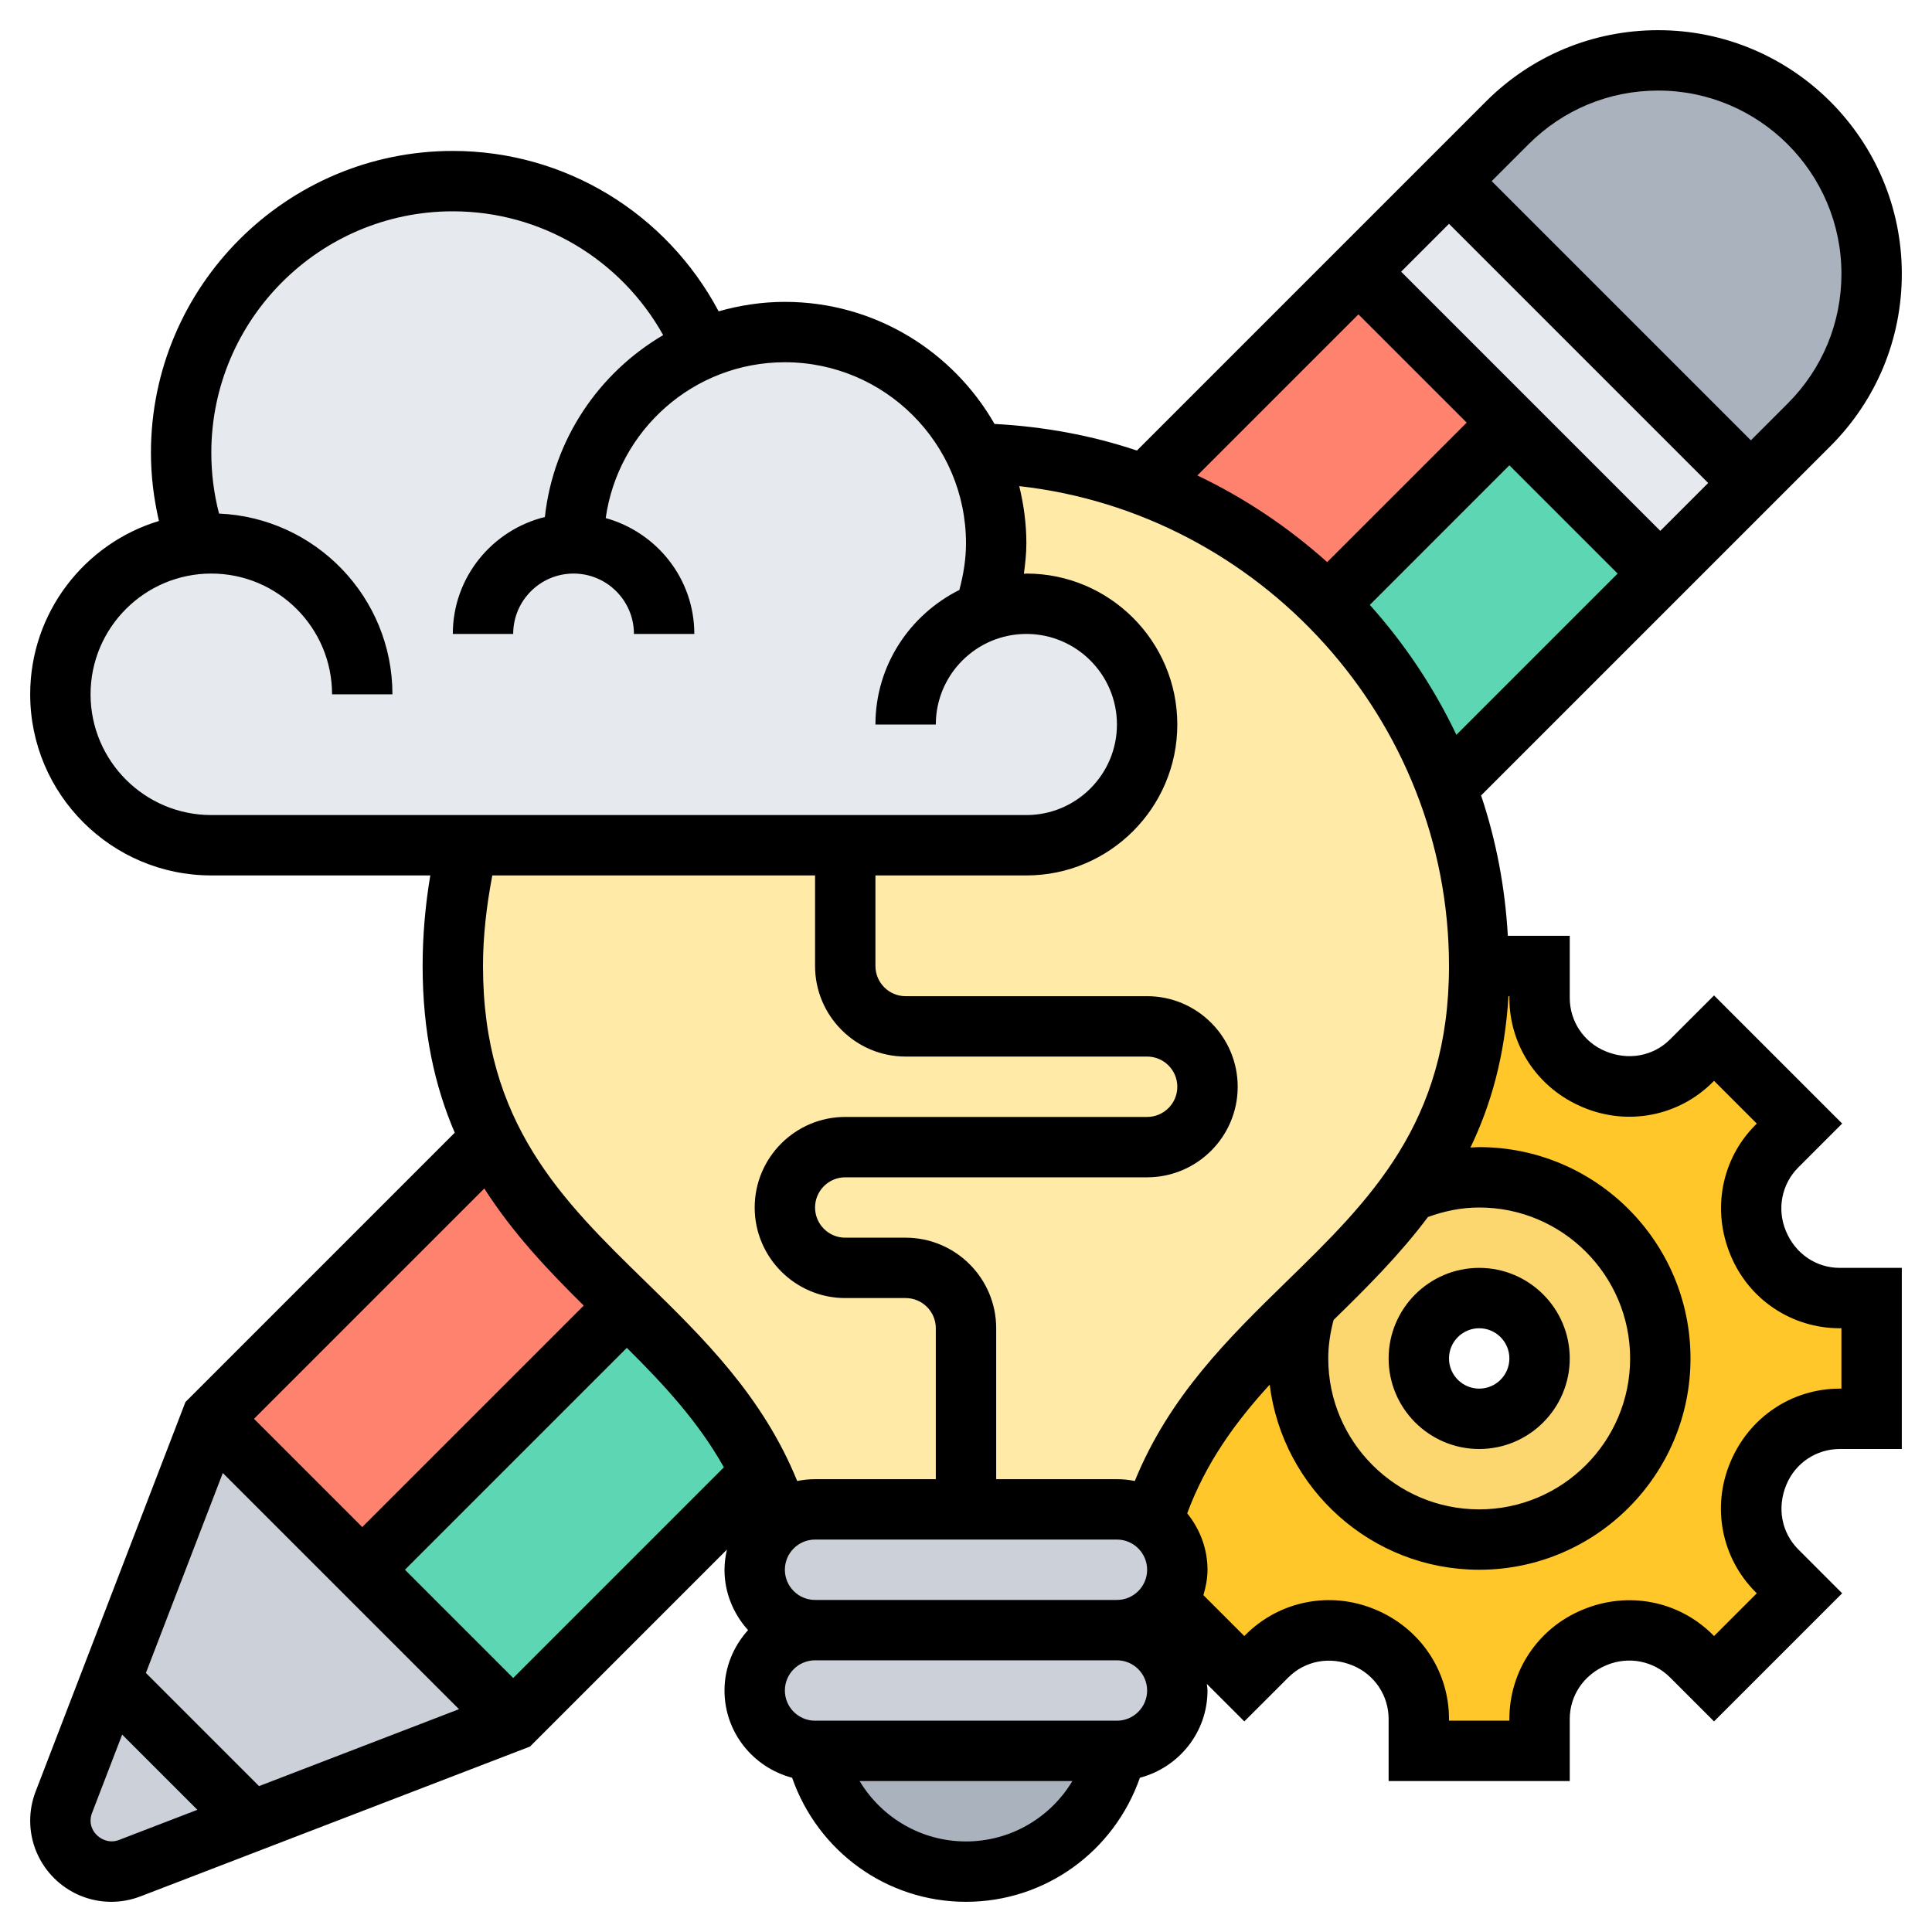
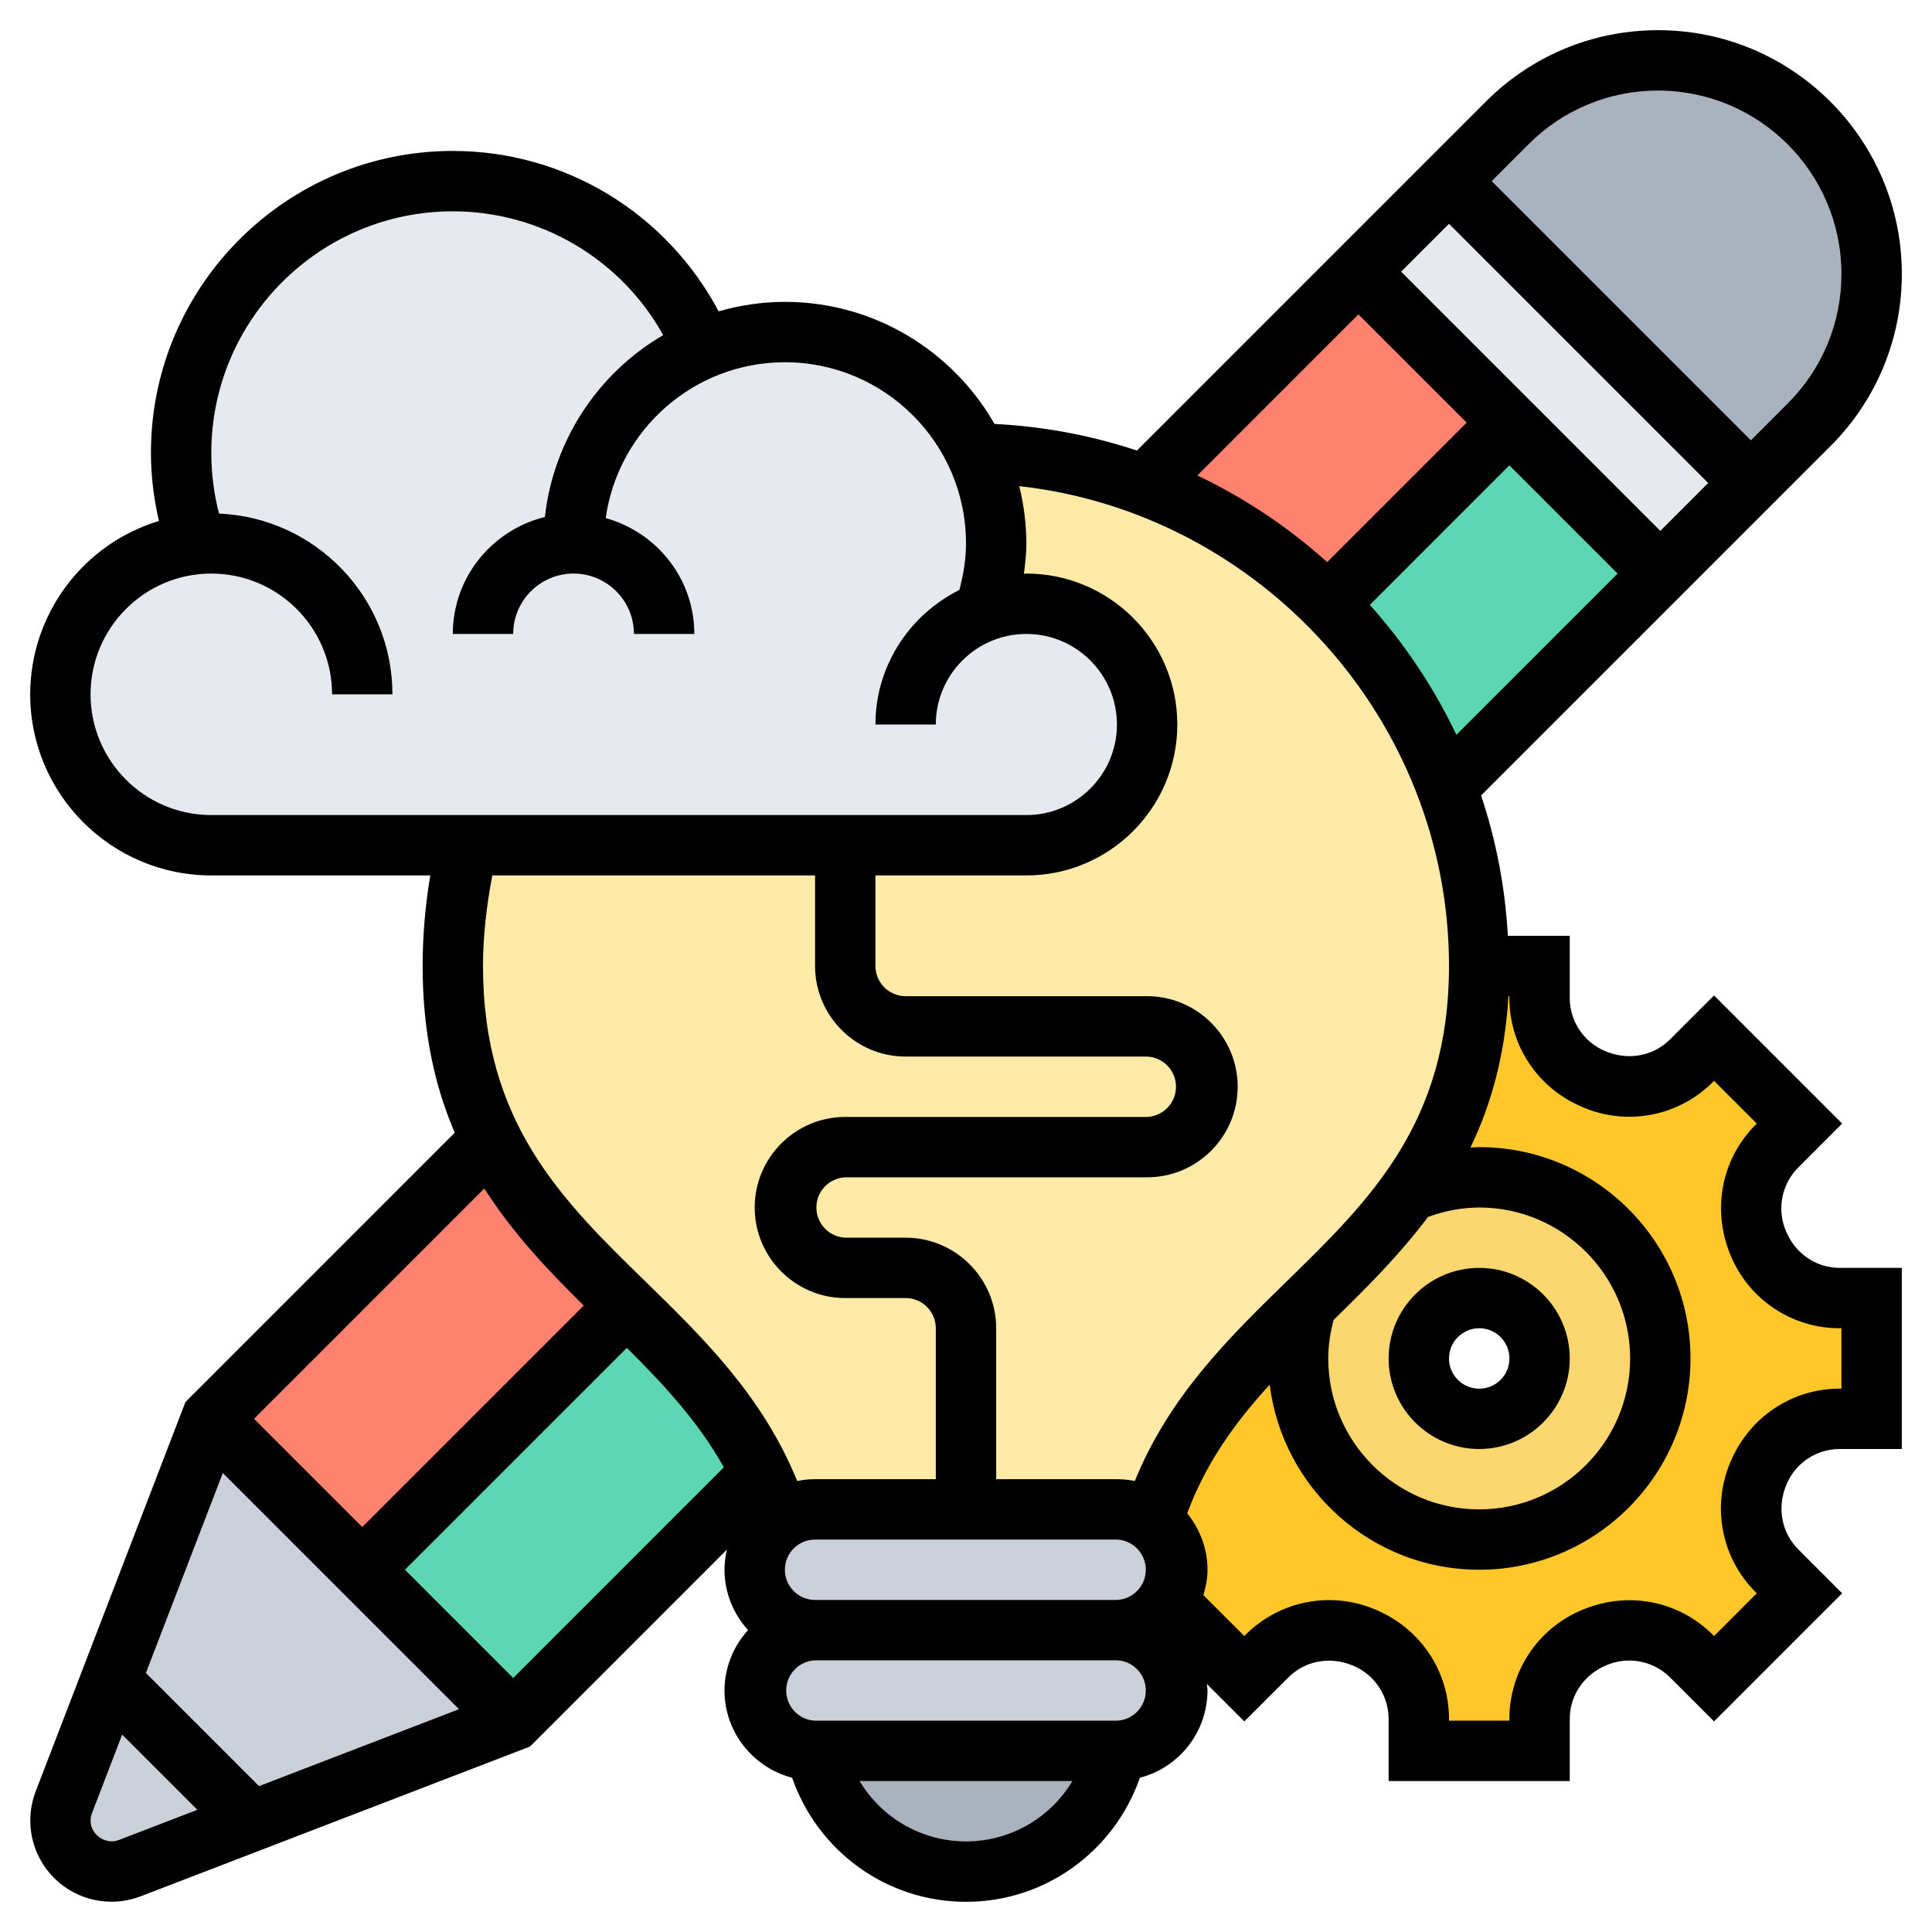
- <svg xmlns="http://www.w3.org/2000/svg" id="_x33_0" enable-background="new 0 0 64 64" height="512" viewBox="0 0 64 64" width="512">
+ <svg xmlns="http://www.w3.org/2000/svg" height="512" viewBox="0 0 64 64" width="512">
+   <path d="M55 19l-7.07 7.07c-.84-2.26-2.14-4.29-3.8-5.98l-.11-.11L50 14zM25.2 48.8L17 57l-5-5 8.76-8.76c1.69 1.65 3.37 3.3 4.44 5.56z" fill="#5cd6b3" />
+   <path d="M20.76 43.24L12 52l-5-5 9.27-9.27c.84 1.69 2.02 3.04 3.28 4.32.4.4.8.8 1.21 1.19zM50 14l-5.98 5.98a16.858 16.858 0 00-6.09-3.91L45 9z" fill="#ff826e" />
+   <path d="M62 9.07c0 1.88-.74 3.67-2.07 5L58 16 48 6l1.93-1.93a7.052 7.052 0 015-2.07c1.95 0 3.72.79 5 2.07S62 7.12 62 9.07z" fill="#aab2bd" />
+   <path d="M17 57L4.29 61.89a1.694 1.694 0 01-2.18-2.18L7 47l5 5z" fill="#ccd1d9" />
+   <path d="M58 16l-3 3-5-5-5-5 3-3z" fill="#e6e9ed" />
+   <path d="M51 33.05c0 1.19.71 2.25 1.8 2.7.01 0 .03.01.04.01 1.09.46 2.35.22 3.19-.62l.75-.75 2.83 2.83-.75.75c-.84.84-1.08 2.1-.62 3.19 0 .01.01.03.01.04.45 1.09 1.51 1.8 2.7 1.8H62v4h-1.05c-1.19 0-2.25.71-2.7 1.8 0 .01-.01.03-.01.04-.46 1.09-.22 2.35.62 3.19l.75.75-2.83 2.83-.75-.75c-.84-.84-2.1-1.08-3.19-.62-.01 0-.03.01-.04.01-1.09.45-1.8 1.51-1.8 2.7V58h-4v-1.05c0-1.19-.71-2.25-1.8-2.7-.01 0-.03-.01-.04-.01a2.907 2.907 0 00-3.19.62l-.75.75-2.53-2.53c.2-.31.31-.68.31-1.08 0-.66-.33-1.26-.83-1.62.97-3.12 3.03-5.15 5.1-7.16-.17.57-.27 1.16-.27 1.78 0 3.31 2.69 6 6 6s6-2.69 6-6a6.005 6.005 0 00-8.31-5.54C48.04 37.57 49 35.26 49 32h2z" fill="#ffc729" />
+   <path d="M49 39c3.31 0 6 2.69 6 6s-2.69 6-6 6-6-2.69-6-6c0-.62.1-1.21.27-1.78v-.01c1.21-1.17 2.42-2.35 3.42-3.75.71-.29 1.49-.46 2.31-.46zm2 6c0-1.1-.9-2-2-2s-2 .9-2 2 .9 2 2 2 2-.9 2-2z" fill="#fcd770" />
+   <path d="M32 62c-2.35 0-4.4-1.6-4.97-3.88L27 58h10l-.03.12a5.162 5.162 0 01-1.82 2.8C34.28 61.6 33.18 62 32 62z" fill="#aab2bd" />
+   <path d="M37 54c1.1 0 2 .9 2 2 0 .55-.22 1.05-.59 1.41-.36.37-.86.59-1.41.59H27c-1.1 0-2-.9-2-2 0-.55.22-1.05.59-1.41.36-.37.86-.59 1.41-.59zM39 52c0 .4-.11.77-.31 1.08-.08.12-.18.23-.28.33-.36.37-.86.59-1.41.59H27c-1.1 0-2-.9-2-2 0-.55.22-1.05.59-1.41.07-.08.15-.15.24-.21.33-.24.73-.38 1.17-.38h10a2.007 2.007 0 012 2z" fill="#ccd1d9" />
+   <path d="M47.93 26.07c-.84-2.26-2.14-4.29-3.8-5.98l-.11-.11a16.858 16.858 0 00-6.09-3.91c-1.75-.66-3.63-1.03-5.6-1.07h-.01c.44.91.68 1.92.68 3 0 .78-.13 1.54-.37 2.24v.01c.43-.16.89-.25 1.37-.25 2.21 0 4 1.79 4 4s-1.79 4-4 4H15.47c-.31 1.28-.47 2.62-.47 4 0 2.34.49 4.18 1.27 5.73.84 1.69 2.02 3.04 3.28 4.32.4.4.8.8 1.21 1.19 1.69 1.65 3.37 3.3 4.44 5.56.25.49.46 1.02.63 1.58.33-.24.73-.38 1.17-.38h10c.44 0 .84.14 1.17.38.97-3.12 3.03-5.15 5.1-7.16v-.01c1.21-1.17 2.42-2.35 3.42-3.75C48.04 37.57 49 35.26 49 32c0-2.09-.38-4.09-1.07-5.93z" fill="#ffeaa7" />
+   <path d="M23.3 11.54c.83-.35 1.74-.54 2.7-.54 2.8 0 5.2 1.63 6.32 4 .44.91.68 1.92.68 3 0 .78-.13 1.54-.37 2.24v.01c.43-.16.89-.25 1.37-.25 2.21 0 4 1.79 4 4s-1.79 4-4 4H7c-2.76 0-5-2.24-5-5 0-2.6 1.98-4.73 4.52-4.97v-.01C6.18 17.08 6 16.06 6 15a9 9 0 019-9c3.73 0 6.93 2.27 8.29 5.5z" fill="#e6e9ed" />
  <g>
-     <g>
-       <g>
-         <path d="m55 19-7.07 7.07c-.84-2.26-2.14-4.29-3.8-5.98-.04-.04-.07-.07-.11-.11l5.98-5.98z" fill="#5cd6b3" />
-       </g>
-       <g>
-         <path d="m25.2 48.8-8.2 8.2-5-5 8.76-8.76c1.69 1.65 3.37 3.3 4.44 5.56z" fill="#5cd6b3" />
-       </g>
-       <g>
-         <path d="m20.76 43.24-8.76 8.76-5-5 9.27-9.27c.84 1.69 2.02 3.04 3.28 4.32.4.4.8.8 1.21 1.19z" fill="#ff826e" />
-       </g>
-       <g>
-         <path d="m50 14-5.98 5.98c-1.71-1.71-3.78-3.06-6.09-3.91l7.07-7.07z" fill="#ff826e" />
-       </g>
-       <g>
-         <path d="m62 9.07c0 1.88-.74 3.67-2.07 5l-1.93 1.93-10-10 1.93-1.93c1.33-1.33 3.12-2.07 5-2.07 1.95 0 3.72.79 5 2.07s2.07 3.05 2.07 5z" fill="#aab2bd" />
-       </g>
-       <g>
-         <path d="m17 57-12.71 4.89c-.19.07-.4.11-.6.11-.93 0-1.69-.76-1.69-1.69 0-.2.04-.41.11-.6l4.89-12.71 5 5z" fill="#ccd1d9" />
-       </g>
-       <g>
-         <path d="m58 16-3 3-5-5-5-5 3-3z" fill="#e6e9ed" />
-       </g>
-       <g>
-         <path d="m51 33.05c0 1.19.71 2.25 1.8 2.7.01 0 .03.01.04.01 1.09.46 2.35.22 3.19-.62l.75-.75 2.83 2.83-.75.75c-.84.84-1.08 2.1-.62 3.19 0 .01.01.03.01.04.45 1.09 1.51 1.8 2.7 1.8h1.05v4h-1.05c-1.19 0-2.25.71-2.7 1.8 0 .01-.01.03-.01.04-.46 1.09-.22 2.35.62 3.19l.75.75-2.83 2.83-.75-.75c-.84-.84-2.1-1.08-3.19-.62-.01 0-.03.01-.04.01-1.09.45-1.8 1.51-1.8 2.7v1.05h-4v-1.05c0-1.19-.71-2.25-1.8-2.7-.01 0-.03-.01-.04-.01-1.09-.46-2.35-.22-3.19.62l-.75.75-2.53-2.53c.2-.31.31-.68.31-1.08 0-.66-.33-1.26-.83-1.62.97-3.12 3.03-5.15 5.1-7.16-.17.57-.27 1.16-.27 1.78 0 3.31 2.69 6 6 6s6-2.69 6-6-2.69-6-6-6c-.82 0-1.6.17-2.31.46 1.35-1.89 2.31-4.2 2.31-7.46h2z" fill="#ffc729" />
-       </g>
-       <g>
-         <path d="m49 39c3.31 0 6 2.69 6 6s-2.69 6-6 6-6-2.69-6-6c0-.62.1-1.21.27-1.78v-.01c1.21-1.17 2.42-2.35 3.42-3.75.71-.29 1.49-.46 2.31-.46zm2 6c0-1.1-.9-2-2-2s-2 .9-2 2 .9 2 2 2 2-.9 2-2z" fill="#fcd770" />
-       </g>
-       <g>
-         <path d="m32 62c-2.35 0-4.4-1.6-4.97-3.88l-.03-.12h10l-.03.12c-.29 1.14-.94 2.11-1.82 2.8-.87.68-1.97 1.08-3.15 1.08z" fill="#aab2bd" />
-       </g>
-       <g>
-         <path d="m37 54c1.1 0 2 .9 2 2 0 .55-.22 1.05-.59 1.41-.36.37-.86.59-1.41.59h-10c-1.1 0-2-.9-2-2 0-.55.22-1.05.59-1.41.36-.37.86-.59 1.41-.59z" fill="#ccd1d9" />
-       </g>
-       <g>
-         <path d="m39 52c0 .4-.11.77-.31 1.08-.08.12-.18.23-.28.33-.36.37-.86.59-1.41.59h-10c-1.1 0-2-.9-2-2 0-.55.22-1.05.59-1.41.07-.08.15-.15.24-.21.33-.24.73-.38 1.17-.38h5 5c.44 0 .84.14 1.17.38.5.36.83.96.83 1.62z" fill="#ccd1d9" />
-       </g>
-       <g>
-         <path d="m47.93 26.07c-.84-2.26-2.14-4.29-3.8-5.98-.04-.04-.07-.07-.11-.11-1.71-1.71-3.78-3.06-6.09-3.91-1.75-.66-3.63-1.03-5.6-1.07h-.01c.44.91.68 1.92.68 3 0 .78-.13 1.54-.37 2.24v.01c.43-.16.89-.25 1.37-.25 2.21 0 4 1.79 4 4s-1.79 4-4 4h-6-12.53c-.31 1.28-.47 2.62-.47 4 0 2.34.49 4.18 1.27 5.73.84 1.69 2.02 3.04 3.28 4.32.4.4.8.8 1.21 1.19 1.69 1.65 3.37 3.3 4.44 5.56.25.49.46 1.02.63 1.58.33-.24.73-.38 1.17-.38h5 5c.44 0 .84.14 1.17.38.97-3.12 3.03-5.15 5.1-7.16v-.01c1.21-1.17 2.42-2.35 3.42-3.75 1.35-1.89 2.31-4.2 2.31-7.46 0-2.09-.38-4.09-1.07-5.93z" fill="#ffeaa7" />
-       </g>
-       <g>
-         <path d="m23.3 11.54c.83-.35 1.74-.54 2.7-.54 2.8 0 5.2 1.63 6.32 4 .44.91.68 1.92.68 3 0 .78-.13 1.54-.37 2.24v.01c.43-.16.89-.25 1.37-.25 2.21 0 4 1.79 4 4s-1.79 4-4 4h-6-12.53-8.47c-2.76 0-5-2.24-5-5 0-2.6 1.98-4.73 4.52-4.97v-.01c-.34-.94-.52-1.96-.52-3.02 0-4.97 4.03-9 9-9 3.73 0 6.93 2.27 8.29 5.5z" fill="#e6e9ed" />
-       </g>
-     </g>
-     <g>
-       <path d="m49 48c1.654 0 3-1.346 3-3s-1.346-3-3-3-3 1.346-3 3 1.346 3 3 3zm0-4c.551 0 1 .448 1 1s-.449 1-1 1-1-.448-1-1 .449-1 1-1z" />
-       <path d="m59.16 40.778c-.303-.726-.142-1.551.409-2.103l1.455-1.456-4.244-4.244-1.457 1.456c-.551.552-1.377.712-2.141.392-.718-.296-1.182-.99-1.182-1.768v-2.055h-2.051c-.091-1.613-.39-3.172-.886-4.649l11.572-11.572c1.525-1.525 2.365-3.552 2.365-5.708 0-4.45-3.621-8.071-8.071-8.071-2.156 0-4.183.84-5.707 2.364l-11.56 11.561c-1.495-.502-3.08-.794-4.717-.881-1.38-2.411-3.973-4.044-6.945-4.044-.761 0-1.495.114-2.194.313-1.726-3.245-5.079-5.313-8.806-5.313-5.514 0-10 4.486-10 10 0 .766.094 1.52.265 2.258-2.465.746-4.265 3.037-4.265 5.742 0 3.309 2.691 6 6 6h7.254c-.166.989-.254 1.993-.254 3 0 2.201.407 3.992 1.064 5.522l-8.921 8.922-4.964 12.906c-.119.308-.179.632-.179.963 0 1.482 1.206 2.687 2.687 2.687.331 0 .655-.061.964-.179l12.906-4.964 6.523-6.524c-.049.215-.08.437-.08.667 0 .771.301 1.468.78 2-.48.532-.78 1.229-.78 2 0 1.39.955 2.552 2.24 2.89.852 2.44 3.134 4.11 5.76 4.11s4.908-1.67 5.76-4.11c1.285-.338 2.24-1.5 2.24-2.89 0-.075-.017-.145-.022-.218l1.242 1.242 1.457-1.456c.551-.552 1.374-.713 2.14-.394.718.299 1.183.993 1.183 1.771v2.055h6v-2.055c0-.778.465-1.473 1.222-1.786.726-.302 1.551-.143 2.102.409l1.456 1.456 4.244-4.244-1.455-1.456c-.551-.552-.712-1.377-.393-2.141.297-.718.991-1.183 1.769-1.183h2.055v-6h-2.055c-.778 0-1.472-.465-1.785-1.222zm-14.984 2.948c1.091-1.065 2.184-2.153 3.127-3.411.544-.198 1.11-.315 1.697-.315 2.757 0 5 2.243 5 5s-2.243 5-5 5-5-2.243-5-5c0-.433.067-.859.176-1.274zm1.201-23.688 4.623-4.624 3.586 3.586-5.341 5.341c-.749-1.572-1.717-3.018-2.868-4.303zm1.037-11.038 1.586-1.586 8.586 8.586-1.586 1.586zm8.515-6c3.347 0 6.071 2.724 6.071 6.071 0 1.621-.631 3.146-1.778 4.293l-1.222 1.222-8.586-8.586 1.222-1.222c1.147-1.146 2.671-1.778 4.293-1.778zm-9.929 7.414 3.586 3.586-4.621 4.621c-1.284-1.152-2.729-2.121-4.301-2.871zm3 21.586c0 5.203-2.62 7.759-5.394 10.464-1.91 1.863-3.872 3.789-5.014 6.596-.191-.039-.389-.06-.592-.06h-4v-5c0-1.654-1.346-3-3-3h-2c-.551 0-1-.448-1-1s.449-1 1-1h10c1.654 0 3-1.346 3-3s-1.346-3-3-3h-8c-.551 0-1-.448-1-1v-3h5c2.757 0 5-2.243 5-5s-2.243-5-5-5c-.028 0-.054.008-.082.008.043-.334.082-.668.082-1.008 0-.654-.088-1.287-.236-1.896 7.972.888 14.236 7.73 14.236 15.896zm-22 20c0-.552.449-1 1-1h10c.551 0 1 .448 1 1s-.449 1-1 1h-10c-.551 0-1-.448-1-1zm-12.586 0 7.351-7.351c1.23 1.22 2.372 2.454 3.214 3.957l-6.979 6.98zm-10.414-29c0-2.206 1.794-4 4-4s4 1.794 4 4h2c0-3.222-2.555-5.852-5.744-5.987-.17-.654-.256-1.329-.256-2.013 0-4.411 3.589-8 8-8 2.925 0 5.565 1.59 6.969 4.101-2.132 1.251-3.638 3.454-3.919 6.025-1.746.43-3.05 1.997-3.05 3.874h2c0-1.103.897-2 2-2s2 .897 2 2h2c0-1.835-1.248-3.368-2.935-3.838.41-2.912 2.911-5.162 5.935-5.162 3.309 0 6 2.691 6 6 0 .526-.086 1.041-.22 1.543-1.64.821-2.78 2.501-2.78 4.457h2c0-1.654 1.346-3 3-3s3 1.346 3 3-1.346 3-3 3h-27c-2.206 0-4-1.794-4-4zm24 6v3c0 1.654 1.346 3 3 3h8c.551 0 1 .448 1 1s-.449 1-1 1h-10c-1.654 0-3 1.346-3 3s1.346 3 3 3h2c.551 0 1 .448 1 1v5h-4c-.203 0-.401.021-.592.06-1.142-2.807-3.104-4.733-5.014-6.596-2.774-2.705-5.394-5.261-5.394-10.464 0-1.011.121-2.013.308-3zm-7.663 14.249-7.337 7.337-3.586-3.586 7.63-7.63c.939 1.474 2.103 2.704 3.293 3.879zm-11.956 5.546 7.824 7.824-6.624 2.548-3.748-3.748zm-3.447 12.159c-.433.168-.934-.177-.934-.641 0-.085.016-.168.045-.246l1.002-2.606 2.491 2.491zm28.066.046c-1.477 0-2.794-.786-3.524-2h7.048c-.73 1.214-2.047 2-3.524 2zm5-4h-10c-.551 0-1-.448-1-1s.449-1 1-1h10c.551 0 1 .448 1 1s-.449 1-1 1zm24-11h-.055c-1.591 0-3.011.95-3.631 2.452-.616 1.477-.286 3.159.84 4.286l.042.042-1.416 1.416-.042-.042c-1.128-1.128-2.812-1.459-4.319-.827-1.469.608-2.419 2.027-2.419 3.618v.055h-2v-.055c0-1.591-.95-3.011-2.452-3.632-1.479-.617-3.161-.286-4.287.841l-.042.042-1.355-1.355c.08-.269.136-.547.136-.841 0-.71-.258-1.354-.672-1.869.622-1.679 1.597-3.022 2.732-4.262.43 3.45 3.375 6.131 6.94 6.131 3.86 0 7-3.141 7-7s-3.14-7-7-7c-.098 0-.193.01-.29.014.677-1.405 1.142-3.034 1.259-5.014h.031v.055c0 1.591.95 3.012 2.451 3.631 1.476.618 3.16.288 4.287-.84l.042-.042 1.416 1.416-.042.042c-1.126 1.127-1.456 2.81-.827 4.318.607 1.47 2.027 2.42 3.618 2.42h.055z" />
-     </g>
+     <path d="M49 48c1.654 0 3-1.346 3-3s-1.346-3-3-3-3 1.346-3 3 1.346 3 3 3zm0-4a1.001 1.001 0 11-1 1c0-.552.449-1 1-1z" />
+     <path d="M59.16 40.778a1.919 1.919 0 01.409-2.103l1.455-1.456-4.244-4.244-1.457 1.456c-.551.552-1.377.712-2.141.392A1.906 1.906 0 0152 33.055V31h-2.051a17.716 17.716 0 00-.886-4.649l11.572-11.572A8.02 8.02 0 0063 9.071C63 4.621 59.379 1 54.929 1c-2.156 0-4.183.84-5.707 2.364l-11.56 11.561a17.764 17.764 0 00-4.717-.881C31.565 11.633 28.972 10 26 10c-.761 0-1.495.114-2.194.313C22.08 7.068 18.727 5 15 5 9.486 5 5 9.486 5 15c0 .766.094 1.52.265 2.258A6.009 6.009 0 001 23c0 3.309 2.691 6 6 6h7.254A18.132 18.132 0 0014 32c0 2.201.407 3.992 1.064 5.522l-8.921 8.922L1.179 59.35a2.69 2.69 0 003.472 3.471l12.906-4.964 6.523-6.524c-.049.215-.08.437-.08.667 0 .771.301 1.468.78 2a2.976 2.976 0 00-.78 2c0 1.39.955 2.552 2.24 2.89C27.092 61.33 29.374 63 32 63s4.908-1.67 5.76-4.11A2.996 2.996 0 0040 56c0-.075-.017-.145-.022-.218l1.242 1.242 1.457-1.456c.551-.552 1.374-.713 2.14-.394A1.914 1.914 0 0146 56.945V59h6v-2.055c0-.778.465-1.473 1.222-1.786a1.917 1.917 0 012.102.409l1.456 1.456 4.244-4.244-1.455-1.456c-.551-.552-.712-1.377-.393-2.141A1.909 1.909 0 0160.945 48H63v-6h-2.055c-.778 0-1.472-.465-1.785-1.222zm-14.984 2.948c1.091-1.065 2.184-2.153 3.127-3.411A4.941 4.941 0 0149 40c2.757 0 5 2.243 5 5s-2.243 5-5 5-5-2.243-5-5c0-.433.067-.859.176-1.274zm1.201-23.688L50 15.414 53.586 19l-5.341 5.341a18.148 18.148 0 00-2.868-4.303zM46.414 9L48 7.414 56.586 16 55 17.586zm8.515-6A6.079 6.079 0 0161 9.071a6.032 6.032 0 01-1.778 4.293L58 14.586 49.414 6l1.222-1.222A6.034 6.034 0 0154.929 3zM45 10.414L48.586 14l-4.621 4.621a18.128 18.128 0 00-4.301-2.871zM48 32c0 5.203-2.62 7.759-5.394 10.464-1.91 1.863-3.872 3.789-5.014 6.596A2.957 2.957 0 0037 49h-4v-5c0-1.654-1.346-3-3-3h-2a1.001 1.001 0 010-2h10c1.654 0 3-1.346 3-3s-1.346-3-3-3h-8c-.551 0-1-.448-1-1v-3h5c2.757 0 5-2.243 5-5s-2.243-5-5-5c-.028 0-.054.008-.082.008.043-.334.082-.668.082-1.008a8.01 8.01 0 00-.236-1.896C41.736 16.992 48 23.834 48 32zM26 52c0-.552.449-1 1-1h10a1.001 1.001 0 010 2H27c-.551 0-1-.448-1-1zm-12.586 0l7.351-7.351c1.23 1.22 2.372 2.454 3.214 3.957L17 55.586zM3 23c0-2.206 1.794-4 4-4s4 1.794 4 4h2c0-3.222-2.555-5.852-5.744-5.987A7.993 7.993 0 017 15c0-4.411 3.589-8 8-8a7.975 7.975 0 016.969 4.101 8.006 8.006 0 00-3.919 6.025C16.304 17.556 15 19.123 15 21h2c0-1.103.897-2 2-2s2 .897 2 2h2c0-1.835-1.248-3.368-2.935-3.838C20.475 14.25 22.976 12 26 12c3.309 0 6 2.691 6 6 0 .526-.086 1.041-.22 1.543C30.14 20.364 29 22.044 29 24h2c0-1.654 1.346-3 3-3s3 1.346 3 3-1.346 3-3 3H7c-2.206 0-4-1.794-4-4zm24 6v3c0 1.654 1.346 3 3 3h8a1.001 1.001 0 010 2H28c-1.654 0-3 1.346-3 3s1.346 3 3 3h2c.551 0 1 .448 1 1v5h-4c-.203 0-.401.021-.592.06-1.142-2.807-3.104-4.733-5.014-6.596C18.62 39.759 16 37.203 16 32c0-1.011.121-2.013.308-3zm-7.663 14.249L12 50.586 8.414 47l7.63-7.63c.939 1.474 2.103 2.704 3.293 3.879zM7.381 48.795l7.824 7.824-6.624 2.548-3.748-3.748zM3.934 60.954c-.433.168-.934-.177-.934-.641 0-.085.016-.168.045-.246l1.002-2.606 2.491 2.491zM32 61a4.109 4.109 0 01-3.524-2h7.048A4.109 4.109 0 0132 61zm5-4H27a1.001 1.001 0 010-2h10a1.001 1.001 0 010 2zm24-11h-.055c-1.591 0-3.011.95-3.631 2.452a3.912 3.912 0 00.84 4.286l.042.042-1.416 1.416-.042-.042c-1.128-1.128-2.812-1.459-4.319-.827A3.903 3.903 0 0050 56.945V57h-2v-.055c0-1.591-.95-3.011-2.452-3.632a3.909 3.909 0 00-4.287.841l-.042.042-1.355-1.355c.08-.269.136-.547.136-.841 0-.71-.258-1.354-.672-1.869.622-1.679 1.597-3.022 2.732-4.262C42.49 49.319 45.435 52 49 52c3.86 0 7-3.141 7-7s-3.14-7-7-7c-.098 0-.193.01-.29.014.677-1.405 1.142-3.034 1.259-5.014H50v.055c0 1.591.95 3.012 2.451 3.631a3.907 3.907 0 004.287-.84l.042-.042 1.416 1.416-.042.042c-1.126 1.127-1.456 2.81-.827 4.318A3.902 3.902 0 0060.945 44H61z" />
  </g>
</svg>
